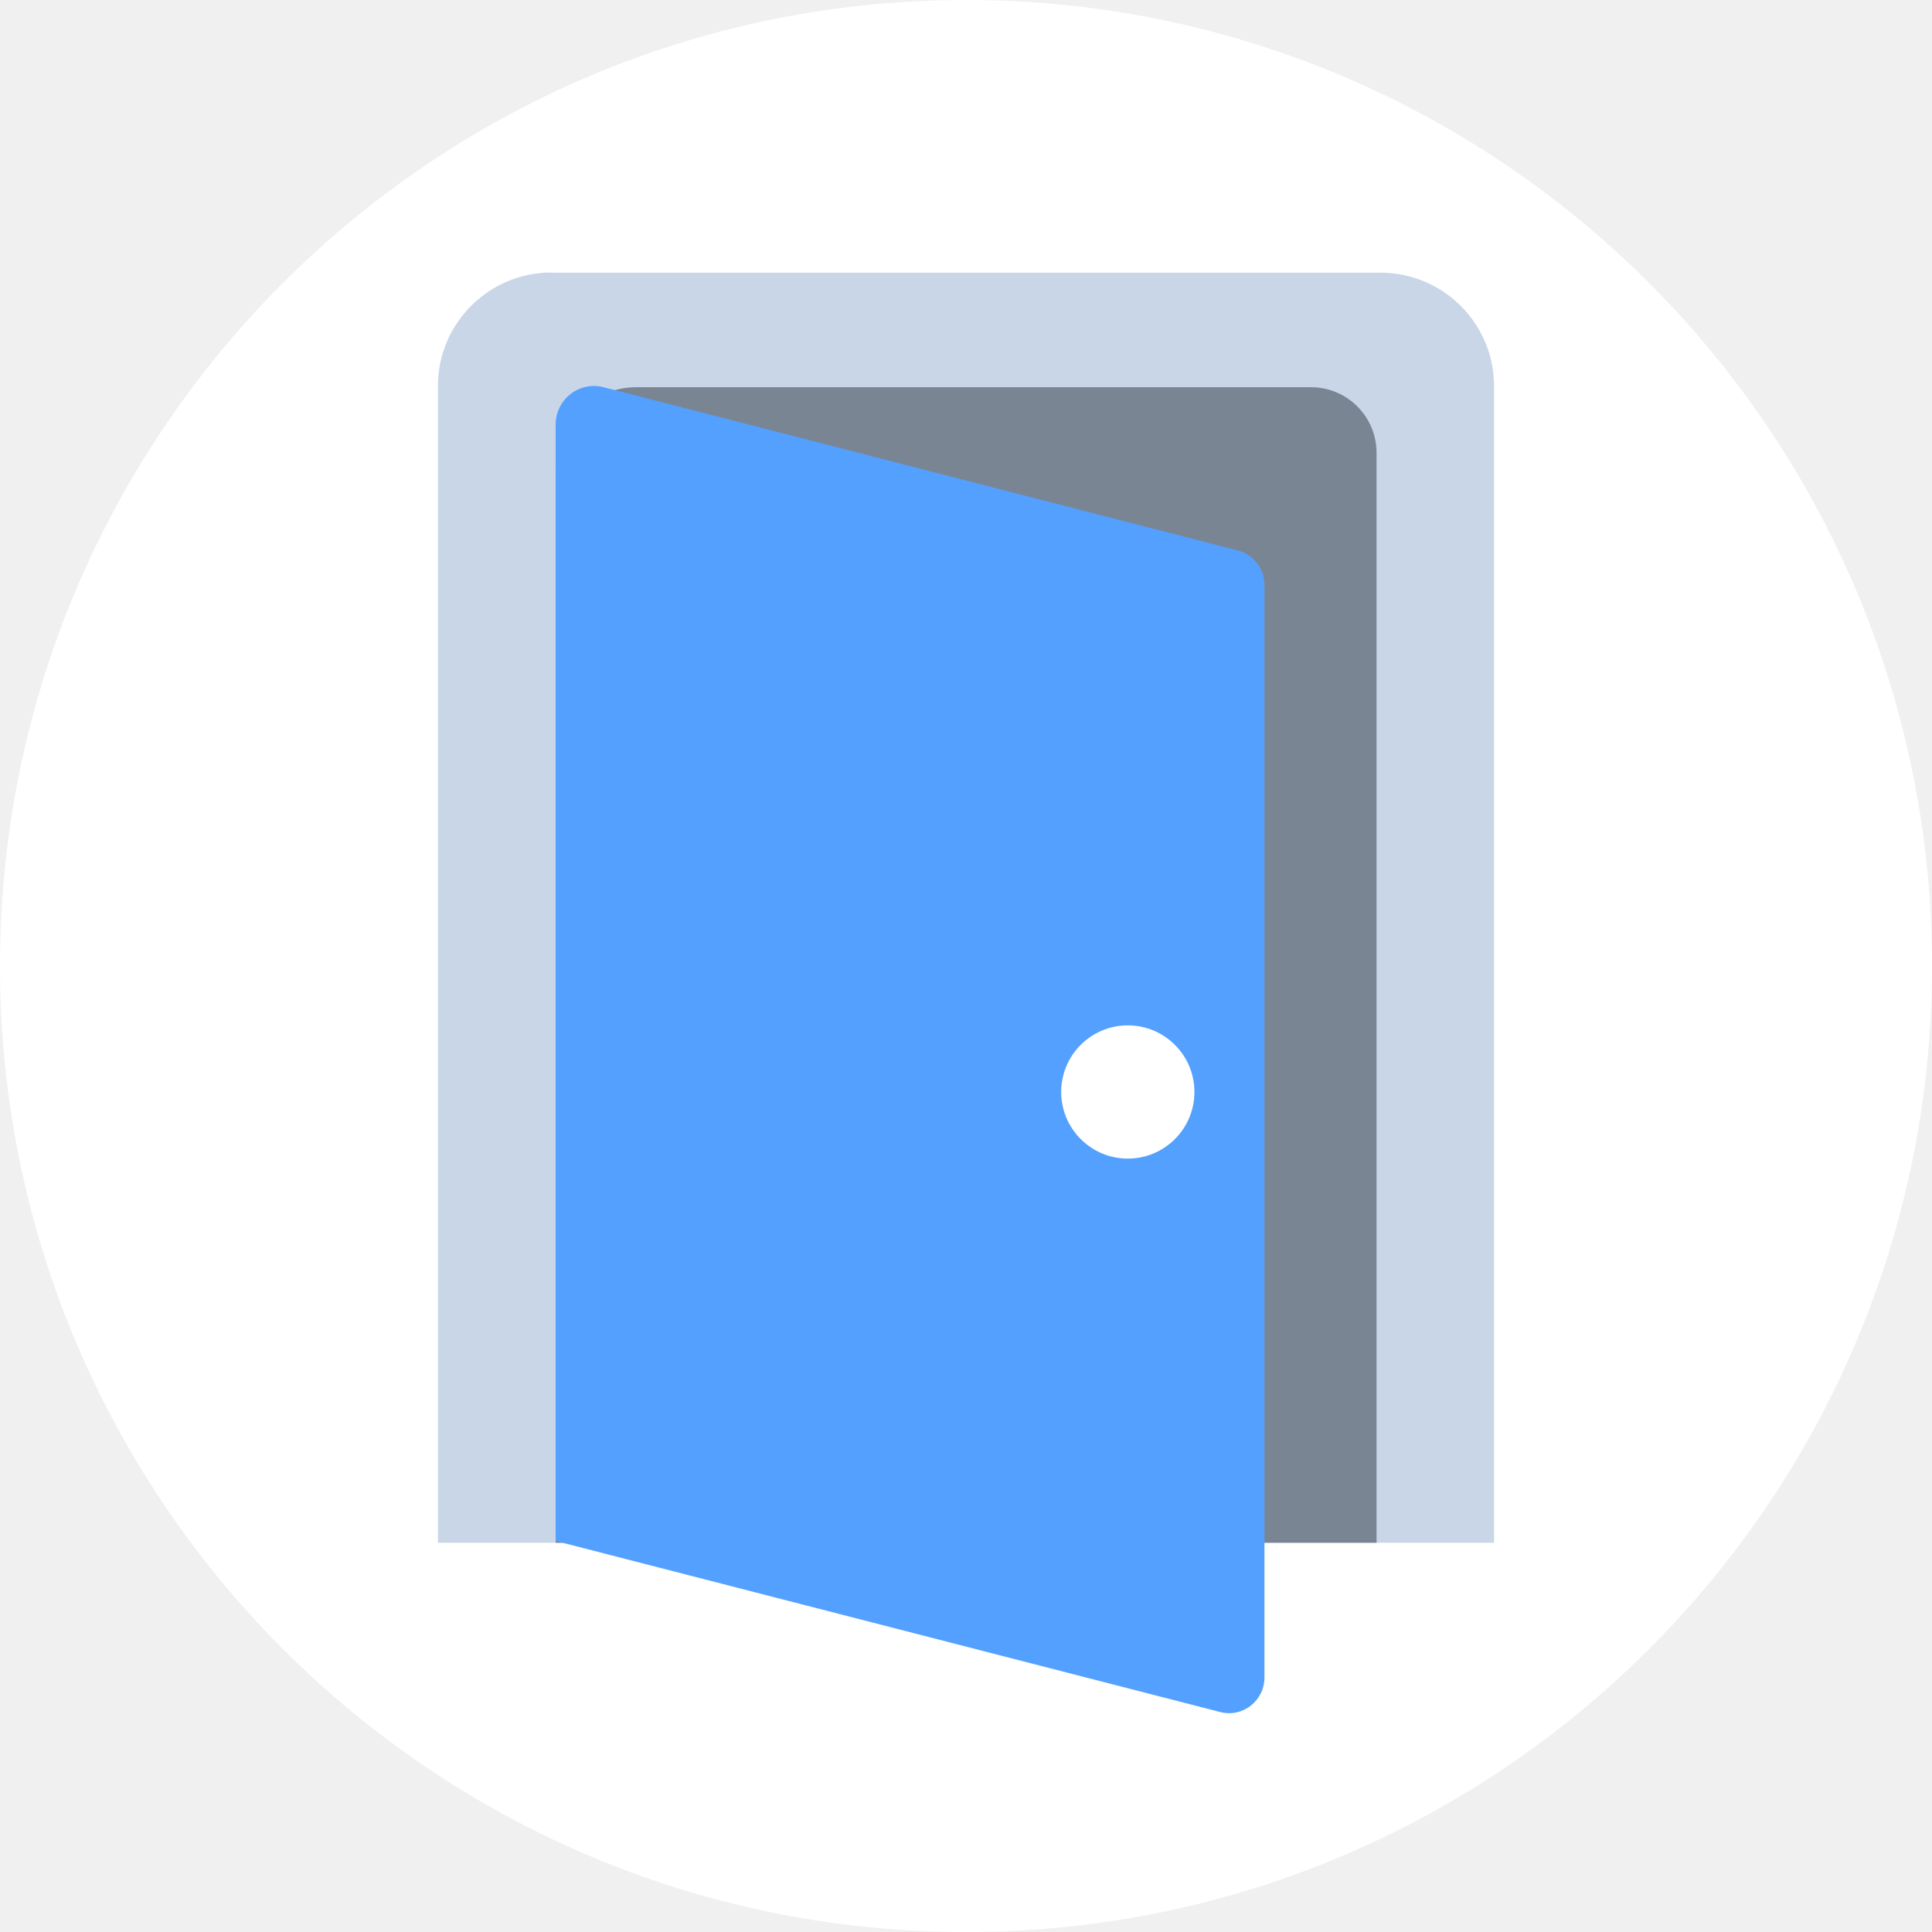
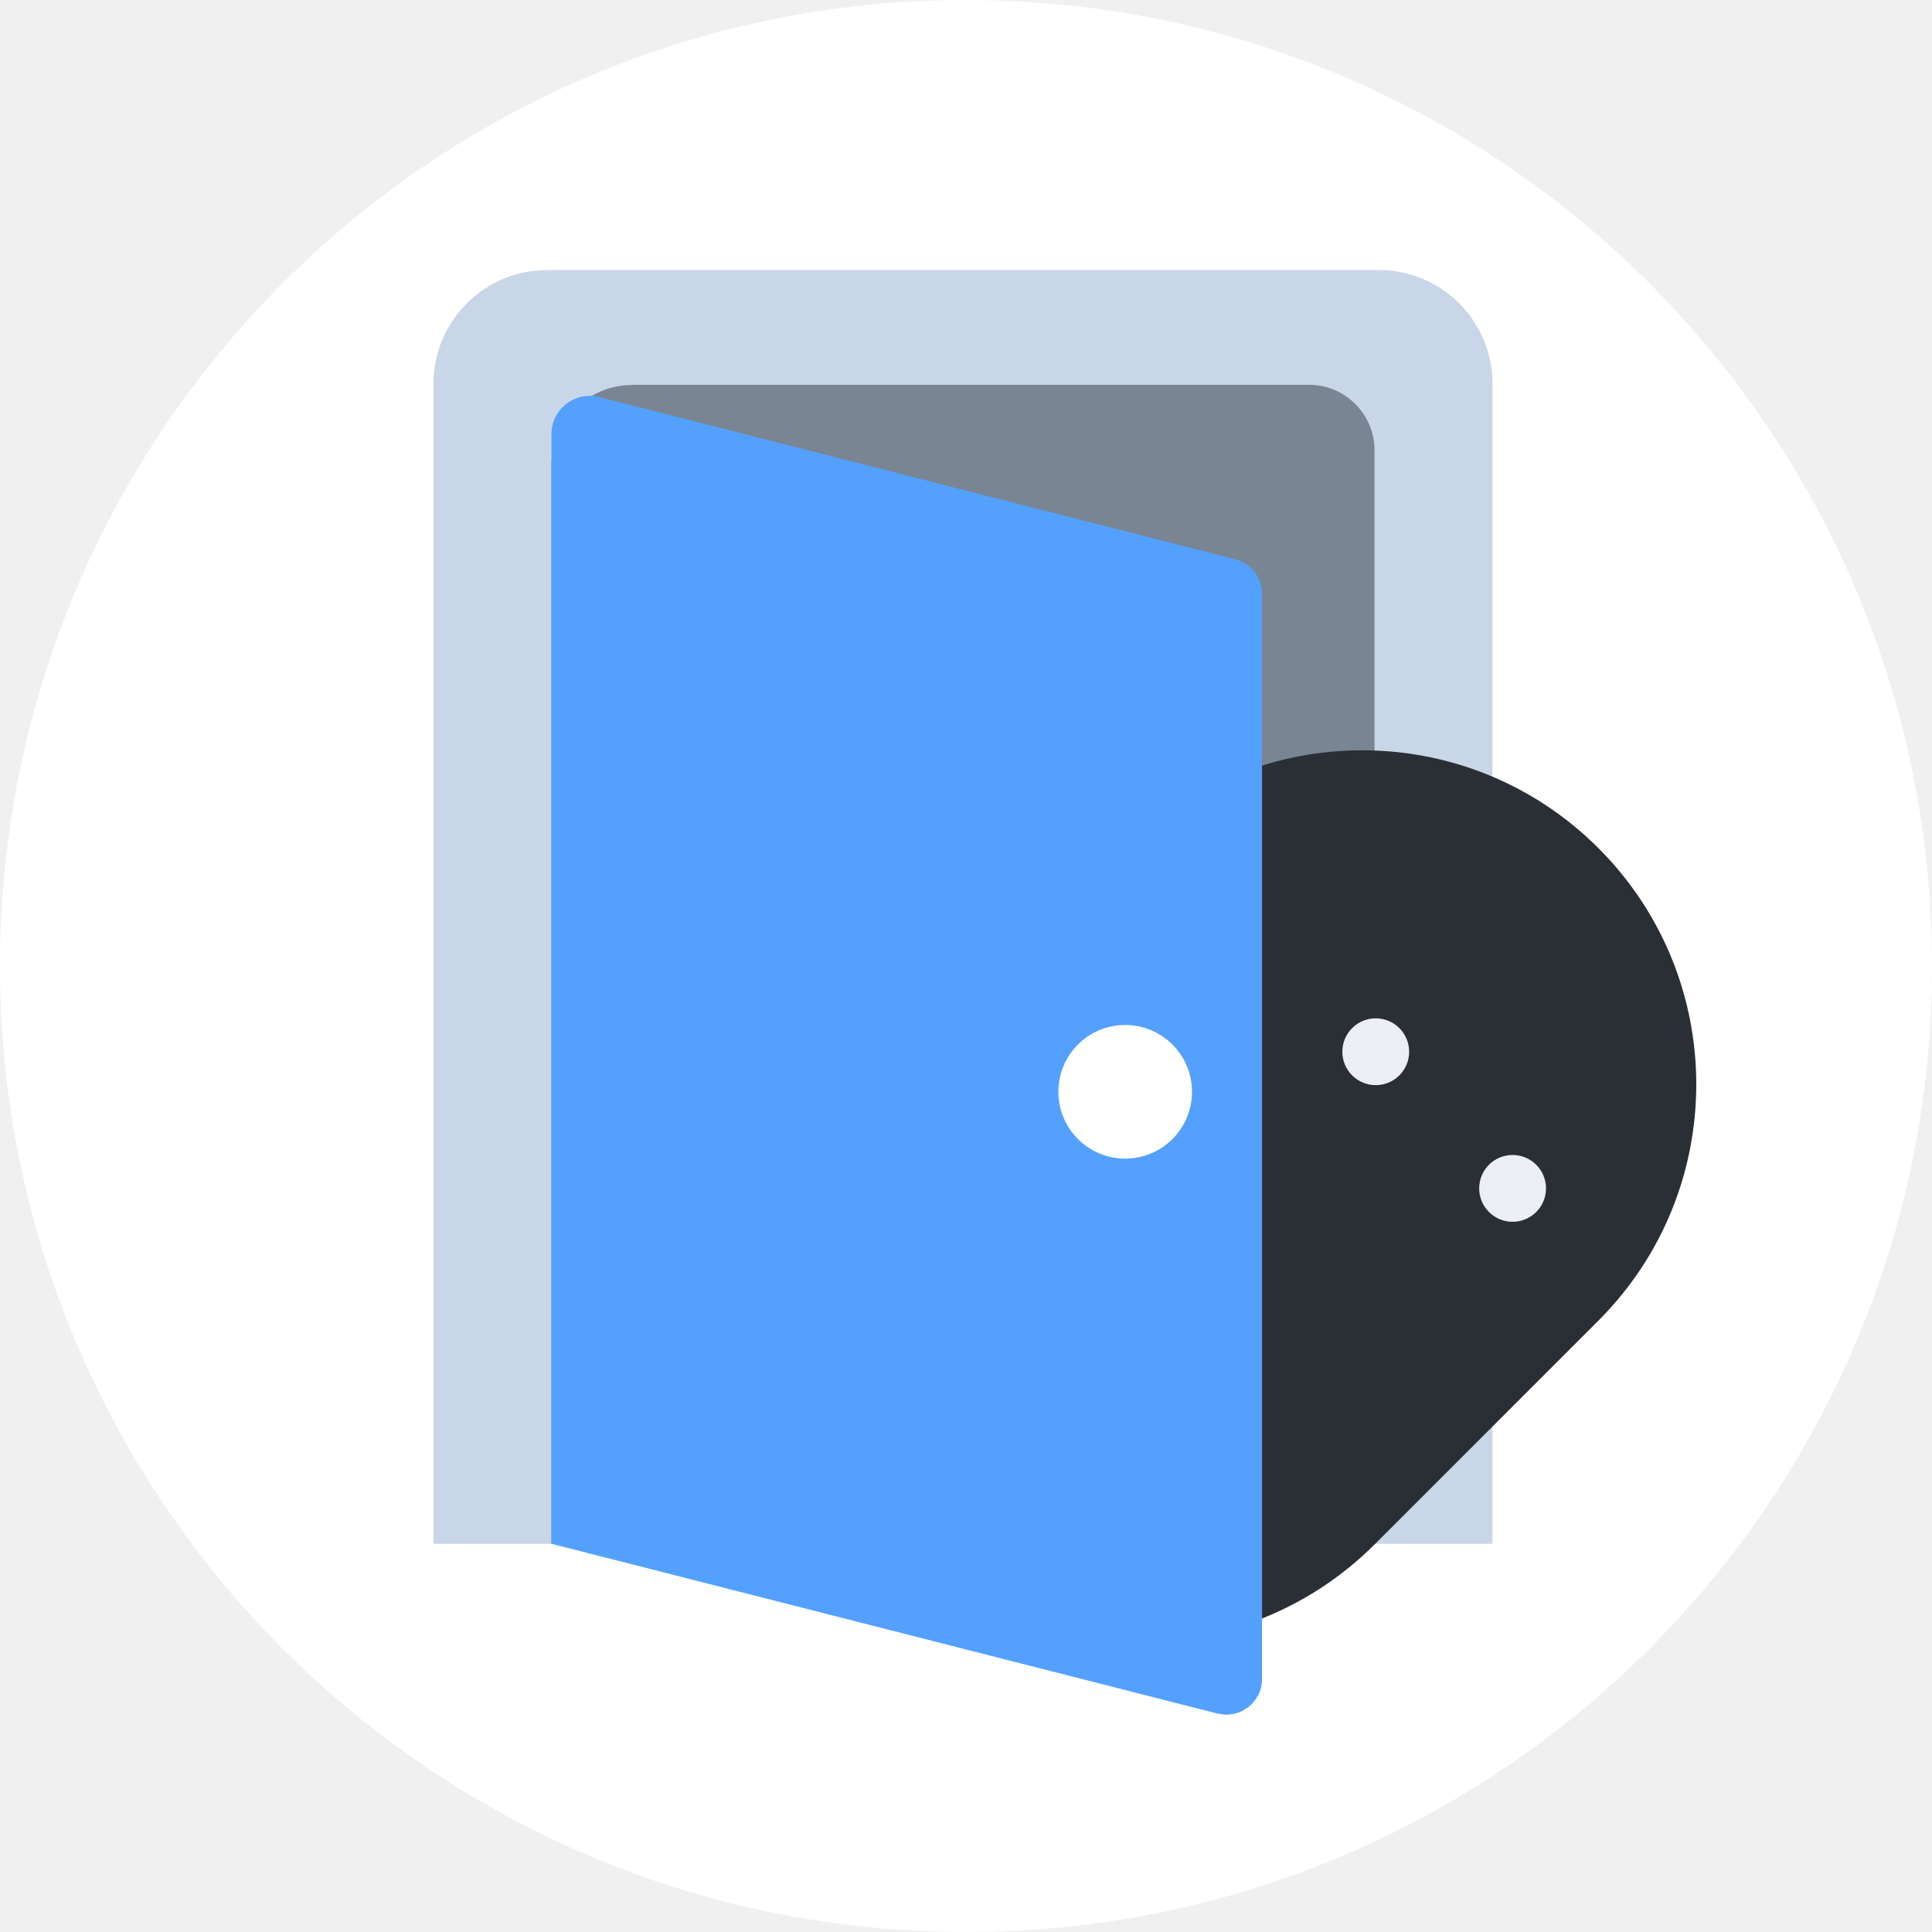
<svg xmlns="http://www.w3.org/2000/svg" viewBox="0 0 96 96">
  <defs>
    <style>
      .cls-1 {
        fill: #798593;
      }

      .cls-2 {
        fill: #fff;
      }

      .cls-3 {
+         fill: #292f35;
+       }
+ 
+       .cls-4 {
+         fill: #ebeef2;
+       }
+ 
+       .cls-5 {
        fill: #54a0ff;
      }

-       .cls-4 {
+       .cls-6 {
        fill: #c9d6e7;
      }
    </style>
  </defs>
  <g id="_원" data-name="원">
    <circle class="cls-2" cx="48" cy="48" r="48" />
  </g>
  <g id="_레이어_1" data-name="레이어 1">
    <g>
-       <path class="cls-4" d="M27.4,13.55h41.2c3.11,0,5.64,2.53,5.64,5.64v57.47H21.76V19.18c0-3.11,2.53-5.64,5.64-5.64Z" />
-       <path class="cls-1" d="M31.63,19.24h33.51c1.8,0,3.26,1.46,3.26,3.26v54.16H27.61V23.26c0-2.22,1.8-4.02,4.02-4.02Z" />
-       <path class="cls-3" d="M60.63,85.07l-33.02-8.5V21.1c0-1.26,1.17-2.17,2.38-1.86l31.51,8.11c.78.2,1.33.91,1.33,1.72v54.28c0,1.16-1.08,2.01-2.2,1.72Z" />
-       <circle class="cls-2" cx="56.04" cy="54.26" r="3.31" />
+       <path class="cls-6" d="M27.17,13.42h41.35c3.11,0,5.64,2.53,5.64,5.64v57.65H21.54V19.06c0-3.11,2.53-5.64,5.64-5.64Z" />
+       <path class="cls-1" d="M31.42,19.12h33.62c1.8,0,3.26,1.46,3.26,3.26v54.33H27.4V23.15c0-2.22,1.8-4.02,4.02-4.02Z" />
+       <rect class="cls-3" x="45.54" y="34.98" width="33.2" height="48.91" rx="16.6" ry="16.6" transform="translate(60.22 -26.53) rotate(45)" />
+       <g>
+         <circle class="cls-4" cx="68.36" cy="52.26" r="1.66" />
+         <circle class="cls-4" cx="75.16" cy="59.05" r="1.66" />
+       </g>
+       <path class="cls-5" d="M60.51,85.15l-33.11-8.44V21.58c0-1.25,1.17-2.16,2.38-1.85l31.6,8.06c.78.2,1.33.9,1.33,1.71v53.93c0,1.15-1.09,2-2.2,1.71Z" />
+       <circle class="cls-2" cx="55.91" cy="54.25" r="3.32" />
    </g>
  </g>
</svg>
